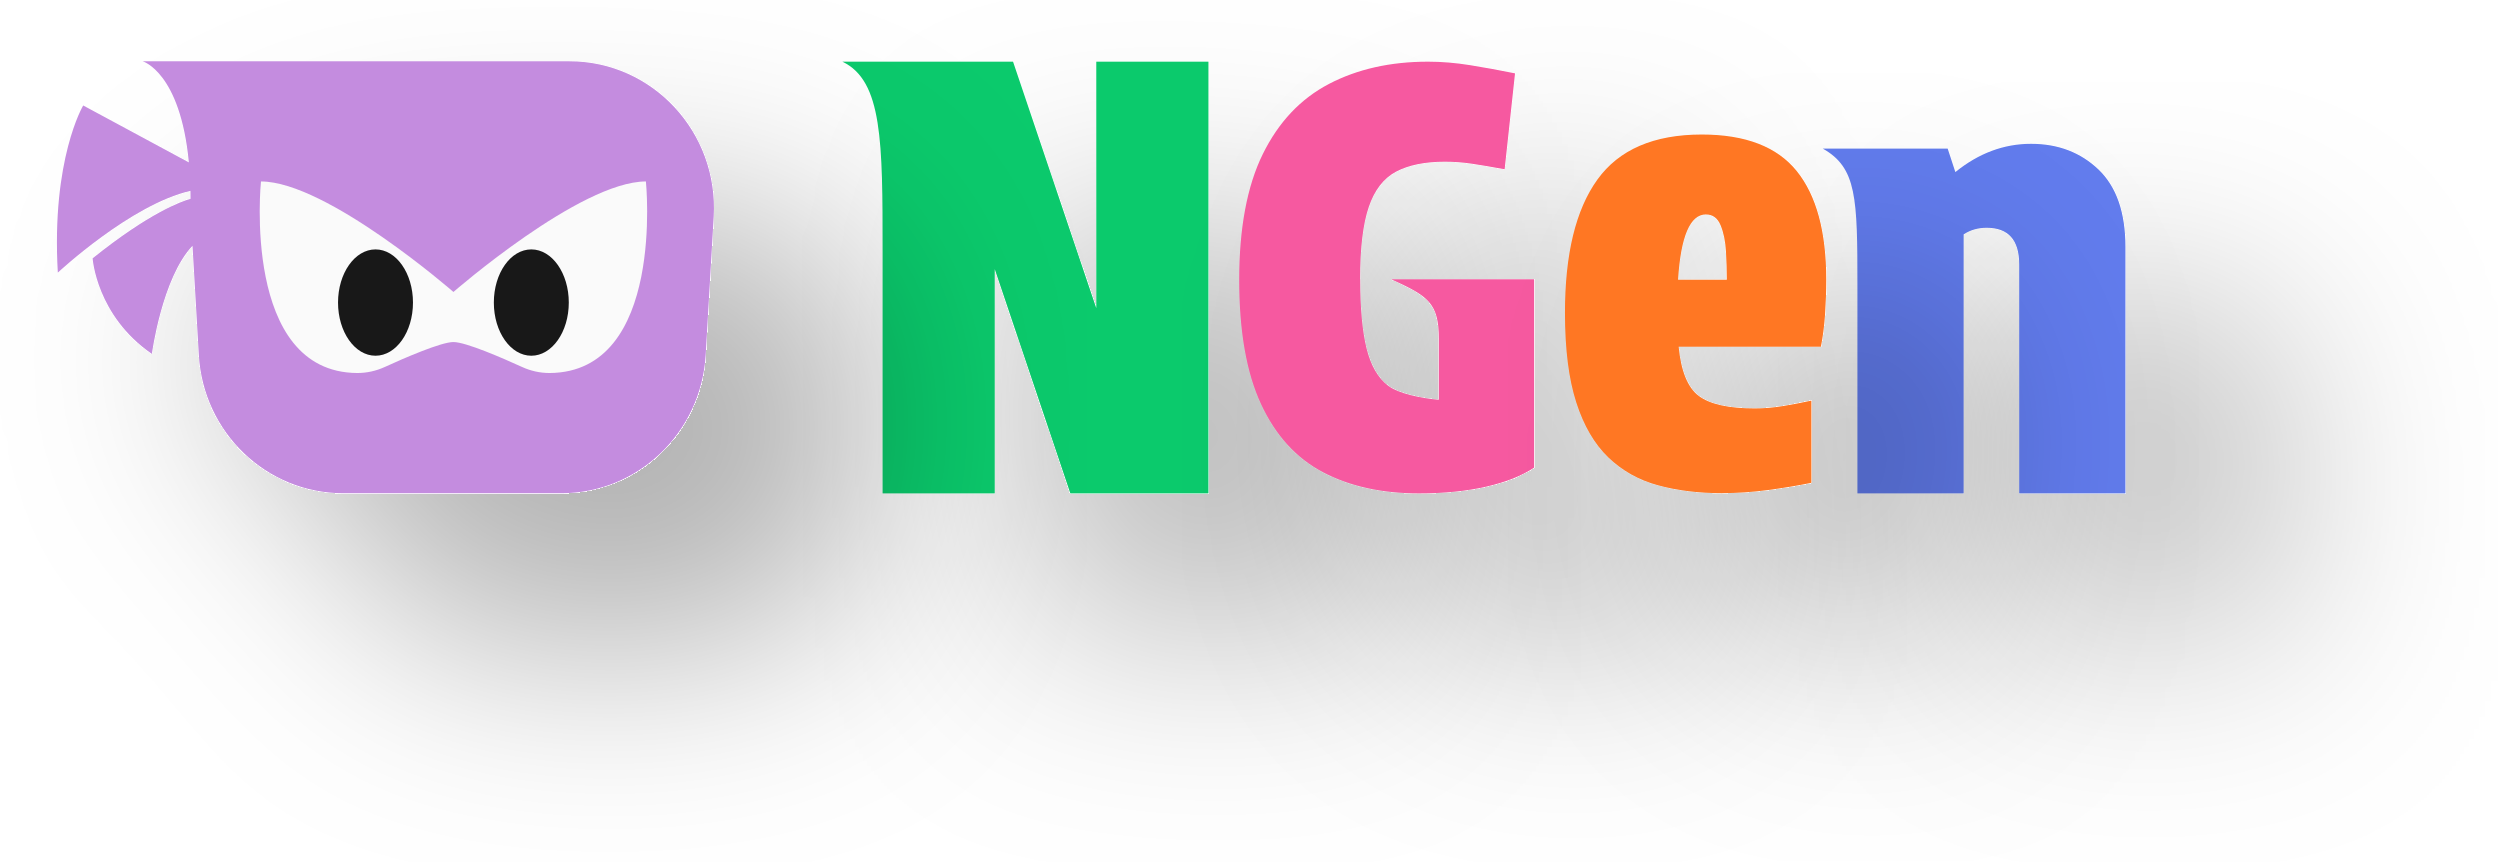
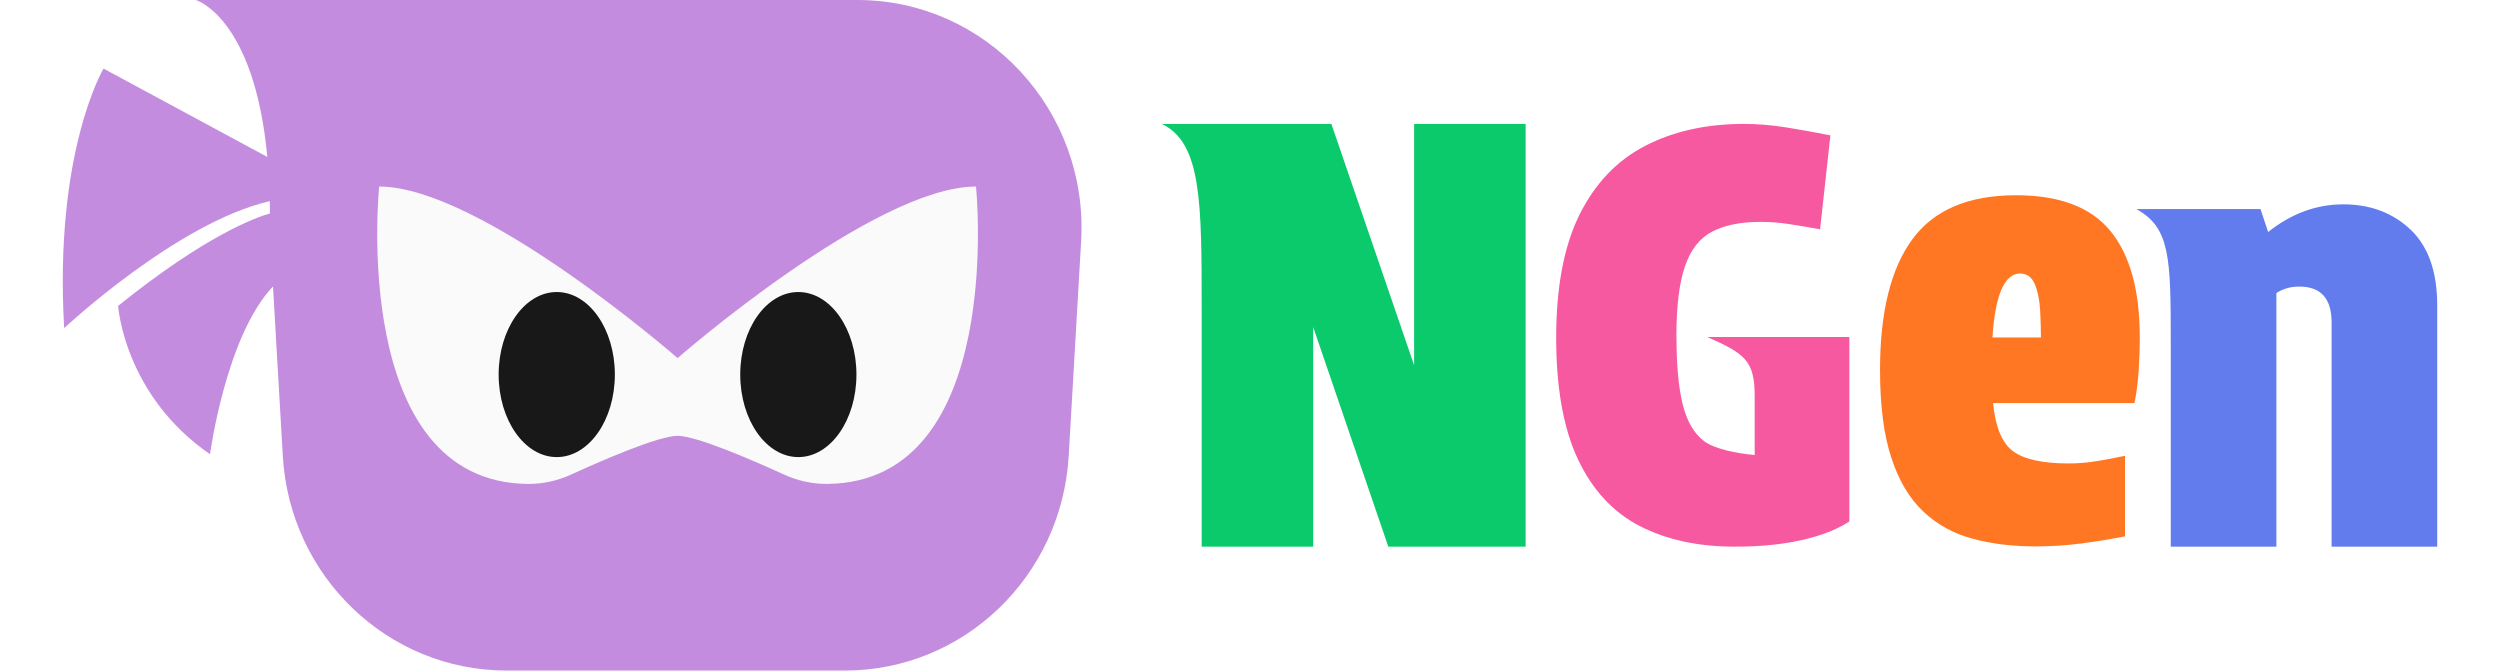
- <svg xmlns="http://www.w3.org/2000/svg" width="571" height="197" viewBox="0 0 571 197" fill="none">
-   <g filter="url(#filter0_d_14_15295)">
-     <path d="M231.38 14.084L250.389 70.37V14.084H276.009V112.69H244.46L227.2 61.472V112.69H201.581V57.369C201.581 32.452 201.581 18.449 192.399 14.084H196.051H231.369H231.38Z" fill="#0BCA6C" />
-   </g>
-   <g filter="url(#filter1_d_14_15295)">
-     <path d="M310.669 63.786C310.669 70.382 311.151 75.63 312.113 79.555C313.076 83.479 314.72 86.33 317.045 88.107C319.37 89.884 324.512 90.958 328.633 91.315V77.408C328.633 69.213 326.203 67.603 317.738 63.786H350.39V106.81C347.584 108.682 343.944 110.125 339.471 111.151C334.997 112.177 329.866 112.69 324.078 112.69C315.659 112.69 308.38 111.092 302.239 107.883C296.098 104.674 291.367 99.486 288.032 92.317C284.698 85.149 283.03 75.678 283.03 63.917C283.03 52.157 284.827 42.495 288.42 35.196C292.012 27.896 297.049 22.552 303.542 19.165C310.035 15.777 317.573 14.084 326.168 14.084C329.232 14.084 332.438 14.346 335.772 14.883C339.107 15.419 342.523 16.04 346.034 16.755L343.662 38.666C340.762 38.13 338.285 37.712 336.23 37.402C334.164 37.092 332.085 36.937 329.984 36.937C325.428 36.937 321.718 37.7 318.865 39.203C316.012 40.718 313.933 43.414 312.618 47.29C311.303 51.167 310.646 56.665 310.646 63.786H310.669Z" fill="#F659A0" />
-   </g>
-   <g filter="url(#filter2_d_14_15295)">
-     <path d="M446.622 39.287C451.929 34.993 457.682 32.846 463.881 32.846C470.081 32.846 475.223 34.814 479.321 38.738C483.407 42.662 485.45 48.555 485.45 56.403V112.69H461.181V60.375C461.181 54.805 458.703 52.026 453.76 52.026C451.788 52.026 450.027 52.526 448.5 53.529V112.69H424.231V65.182C424.231 45.155 424.09 38.321 416.329 33.943H444.849L446.598 39.287H446.622Z" fill="#627CEE" />
-   </g>
-   <g filter="url(#filter3_d_14_15295)">
-     <path d="M393.328 112.642C387.974 112.642 383.113 112.046 378.71 110.841C374.307 109.648 370.526 107.525 367.356 104.484C364.186 101.442 361.732 97.255 360.018 91.912C358.292 86.568 357.435 79.757 357.435 71.468C357.435 58.025 359.9 47.875 364.844 41.016C369.787 34.158 377.736 30.723 388.702 30.723C398.67 30.723 405.903 33.514 410.388 39.084C414.873 44.654 417.116 52.92 417.116 63.87C417.116 66.446 417.022 69.094 416.846 71.814C416.658 74.533 416.341 76.99 415.895 79.197H383.407C383.947 84.815 385.485 88.572 388.033 90.457C390.569 92.341 394.831 93.284 400.807 93.284C402.885 93.284 405.046 93.105 407.265 92.735C409.484 92.365 411.633 91.96 413.723 91.494V110.28C410.552 110.925 407.218 111.473 403.731 111.938C400.244 112.404 396.768 112.63 393.328 112.63V112.642ZM389.653 48.972C386.025 48.972 383.9 53.946 383.266 63.894H394.408C394.408 61.866 394.338 59.707 394.209 57.405C394.068 55.103 393.668 53.123 392.987 51.465C392.306 49.807 391.191 48.984 389.653 48.984V48.972Z" fill="#FF7723" />
-   </g>
-   <g filter="url(#filter4_d_14_15295)">
-     <path d="M130.041 14H32.6C32.6 14 41.195 16.493 43.132 37.092L19.004 24.091C19.004 24.091 11.701 36.305 13.204 62.271C13.204 62.271 29.876 46.706 43.496 43.593C43.508 44.177 43.52 44.785 43.52 45.406C41.465 45.978 34.103 48.59 21.153 59.003C21.153 59.003 22.01 72.1 34.69 80.831C34.69 80.831 37.015 63.452 43.966 56.141L45.41 81.081C46.432 98.806 60.885 112.654 78.368 112.654H128.221C145.704 112.654 160.146 98.818 161.179 81.081L163.011 49.497C164.126 30.234 149.051 14 130.053 14L130.041 14Z" fill="#C48CDF" />
-     <path d="M147.524 41.446C132.507 41.446 103.565 66.685 103.565 66.685C103.565 66.685 74.611 41.446 59.605 41.446C59.605 41.446 55.132 85.018 81.585 85.197H81.597C83.745 85.197 85.871 84.731 87.843 83.837C92.34 81.773 100.747 78.123 103.565 78.123C106.383 78.123 114.789 81.785 119.286 83.837C121.247 84.731 123.372 85.197 125.533 85.197H125.544C151.998 85.018 147.524 41.446 147.524 41.446Z" fill="#FAFAFA" />
-     <path d="M121.353 81.248C126.08 81.248 129.912 75.812 129.912 69.106C129.912 62.4 126.08 56.964 121.353 56.964C116.625 56.964 112.793 62.4 112.793 69.106C112.793 75.812 116.625 81.248 121.353 81.248Z" fill="#181818" />
-     <path d="M85.765 81.248C90.492 81.248 94.324 75.812 94.324 69.106C94.324 62.4 90.492 56.964 85.765 56.964C81.038 56.964 77.206 62.4 77.206 69.106C77.206 75.812 81.038 81.248 85.765 81.248Z" fill="#181818" />
-   </g>
-   <defs>
-     <filter id="filter0_d_14_15295" x="179.399" y="0.083" width="181.61" height="196.606" filterUnits="userSpaceOnUse" color-interpolation-filters="sRGB">
-       <feFlood flood-opacity="0" result="BackgroundImageFix" />
-       <feColorMatrix in="SourceAlpha" type="matrix" values="0 0 0 0 0 0 0 0 0 0 0 0 0 0 0 0 0 0 127 0" result="hardAlpha" />
-       <feOffset dx="36" dy="35" />
-       <feGaussianBlur stdDeviation="24.5" />
-       <feComposite in2="hardAlpha" operator="out" />
-       <feColorMatrix type="matrix" values="0 0 0 0 0 0 0 0 0 0 0 0 0 0 0 0 0 0 0.3 0" />
-       <feBlend mode="normal" in2="BackgroundImageFix" result="effect1_dropShadow_14_15295" />
-       <feBlend mode="normal" in="SourceGraphic" in2="effect1_dropShadow_14_15295" result="shape" />
-     </filter>
-     <filter id="filter1_d_14_15295" x="270.03" y="0.083" width="165.36" height="196.606" filterUnits="userSpaceOnUse" color-interpolation-filters="sRGB">
-       <feFlood flood-opacity="0" result="BackgroundImageFix" />
-       <feColorMatrix in="SourceAlpha" type="matrix" values="0 0 0 0 0 0 0 0 0 0 0 0 0 0 0 0 0 0 127 0" result="hardAlpha" />
-       <feOffset dx="36" dy="35" />
-       <feGaussianBlur stdDeviation="24.5" />
-       <feComposite in2="hardAlpha" operator="out" />
-       <feColorMatrix type="matrix" values="0 0 0 0 0 0 0 0 0 0 0 0 0 0 0 0 0 0 0.3 0" />
-       <feBlend mode="normal" in2="BackgroundImageFix" result="effect1_dropShadow_14_15295" />
-       <feBlend mode="normal" in="SourceGraphic" in2="effect1_dropShadow_14_15295" result="shape" />
-     </filter>
-     <filter id="filter2_d_14_15295" x="403.329" y="18.846" width="167.121" height="177.844" filterUnits="userSpaceOnUse" color-interpolation-filters="sRGB">
-       <feFlood flood-opacity="0" result="BackgroundImageFix" />
-       <feColorMatrix in="SourceAlpha" type="matrix" values="0 0 0 0 0 0 0 0 0 0 0 0 0 0 0 0 0 0 127 0" result="hardAlpha" />
-       <feOffset dx="36" dy="35" />
-       <feGaussianBlur stdDeviation="24.5" />
-       <feComposite in2="hardAlpha" operator="out" />
-       <feColorMatrix type="matrix" values="0 0 0 0 0 0 0 0 0 0 0 0 0 0 0 0 0 0 0.3 0" />
-       <feBlend mode="normal" in2="BackgroundImageFix" result="effect1_dropShadow_14_15295" />
-       <feBlend mode="normal" in="SourceGraphic" in2="effect1_dropShadow_14_15295" result="shape" />
-     </filter>
-     <filter id="filter3_d_14_15295" x="344.435" y="16.723" width="157.681" height="179.92" filterUnits="userSpaceOnUse" color-interpolation-filters="sRGB">
-       <feFlood flood-opacity="0" result="BackgroundImageFix" />
-       <feColorMatrix in="SourceAlpha" type="matrix" values="0 0 0 0 0 0 0 0 0 0 0 0 0 0 0 0 0 0 127 0" result="hardAlpha" />
-       <feOffset dx="36" dy="35" />
-       <feGaussianBlur stdDeviation="24.5" />
-       <feComposite in2="hardAlpha" operator="out" />
-       <feColorMatrix type="matrix" values="0 0 0 0 0 0 0 0 0 0 0 0 0 0 0 0 0 0 0.3 0" />
-       <feBlend mode="normal" in2="BackgroundImageFix" result="effect1_dropShadow_14_15295" />
-       <feBlend mode="normal" in="SourceGraphic" in2="effect1_dropShadow_14_15295" result="shape" />
-     </filter>
-     <filter id="filter4_d_14_15295" x="0" y="0" width="248.069" height="196.654" filterUnits="userSpaceOnUse" color-interpolation-filters="sRGB">
-       <feFlood flood-opacity="0" result="BackgroundImageFix" />
-       <feColorMatrix in="SourceAlpha" type="matrix" values="0 0 0 0 0 0 0 0 0 0 0 0 0 0 0 0 0 0 127 0" result="hardAlpha" />
-       <feOffset dx="36" dy="35" />
-       <feGaussianBlur stdDeviation="24.5" />
-       <feComposite in2="hardAlpha" operator="out" />
-       <feColorMatrix type="matrix" values="0 0 0 0 0 0 0 0 0 0 0 0 0 0 0 0 0 0 0.3 0" />
-       <feBlend mode="normal" in2="BackgroundImageFix" result="effect1_dropShadow_14_15295" />
-       <feBlend mode="normal" in="SourceGraphic" in2="effect1_dropShadow_14_15295" result="shape" />
-     </filter>
-   </defs>
+ <svg xmlns="http://www.w3.org/2000/svg" width="343" height="92" viewBox="0 0 343 92" fill="none">
+   <path d="M117.624 0H26.869C26.869 0 34.874 2.325 36.679 21.535L14.206 9.41C14.206 9.41 7.404 20.8 8.804 45.016C8.804 45.016 24.332 30.5 37.018 27.597C37.029 28.142 37.039 28.709 37.039 29.287C35.126 29.821 28.269 32.257 16.207 41.968C16.207 41.968 17.005 54.181 28.816 62.323C28.816 62.323 30.981 46.117 37.455 39.298L38.8 62.557C39.752 79.086 53.213 92 69.497 92H115.929C132.213 92 145.664 79.097 146.626 62.557L148.332 33.103C149.371 15.139 135.329 0 117.635 0L117.624 0Z" fill="#C48CDF" />
+   <path d="M133.908 25.594C119.921 25.594 92.964 49.131 92.964 49.131C92.964 49.131 65.997 25.594 52.021 25.594C52.021 25.594 47.855 66.227 72.493 66.394H72.504C74.505 66.394 76.484 65.96 78.322 65.126C82.51 63.202 90.34 59.798 92.964 59.798C95.589 59.798 103.419 63.213 107.607 65.126C109.434 65.96 111.413 66.394 113.425 66.394H113.436C138.074 66.227 133.908 25.594 133.908 25.594Z" fill="#FAFAFA" />
+   <path d="M109.532 62.713C113.935 62.713 117.504 57.643 117.504 51.389C117.504 45.136 113.935 40.066 109.532 40.066C105.129 40.066 101.56 45.136 101.56 51.389C101.56 57.643 105.129 62.713 109.532 62.713Z" fill="#181818" />
+   <path d="M76.386 62.713C80.789 62.713 84.358 57.643 84.358 51.389C84.358 45.136 80.789 40.066 76.386 40.066C71.983 40.066 68.414 45.136 68.414 51.389C68.414 57.643 71.983 62.713 76.386 62.713Z" fill="#181818" />
+   <path d="M182.664 17L194.016 50.108V17H209.315V75H190.475L180.168 44.874V75H164.869V42.461C164.869 27.804 164.869 19.568 159.386 17H161.567H182.657H182.664Z" fill="#0BCA6C" />
+   <path d="M230.013 46.235C230.013 50.115 230.301 53.202 230.876 55.51C231.45 57.818 232.432 59.495 233.82 60.54C235.209 61.586 238.28 62.217 240.741 62.428V54.247C240.741 49.427 239.289 48.48 234.234 46.235H253.733V71.541C252.057 72.643 249.884 73.492 247.212 74.095C244.541 74.698 241.477 75 238.02 75C232.993 75 228.646 74.06 224.979 72.173C221.312 70.285 218.486 67.234 216.495 63.017C214.504 58.8 213.508 53.23 213.508 46.312C213.508 39.395 214.581 33.712 216.726 29.418C218.872 25.124 221.88 21.981 225.757 19.989C229.635 17.996 234.136 17 239.268 17C241.098 17 243.012 17.154 245.004 17.47C246.995 17.786 249.035 18.151 251.132 18.572L249.715 31.46C247.984 31.144 246.504 30.898 245.277 30.716C244.043 30.534 242.802 30.442 241.547 30.442C238.827 30.442 236.611 30.891 234.907 31.775C233.203 32.666 231.962 34.252 231.177 36.532C230.392 38.812 229.999 42.047 229.999 46.235H230.013Z" fill="#F659A0" />
+   <path d="M311.199 31.825C314.368 29.299 317.804 28.036 321.506 28.036C325.208 28.036 328.279 29.194 330.726 31.502C333.166 33.81 334.386 37.276 334.386 41.892V75H319.894V44.229C319.894 40.952 318.414 39.318 315.462 39.318C314.284 39.318 313.233 39.612 312.321 40.202V75H297.828V47.056C297.828 35.276 297.744 31.256 293.11 28.682H310.141L311.185 31.825H311.199Z" fill="#627CEE" />
+   <path d="M279.374 74.972C276.177 74.972 273.274 74.621 270.645 73.912C268.015 73.211 265.758 71.962 263.865 70.173C261.972 68.384 260.506 65.921 259.482 62.778C258.452 59.635 257.94 55.629 257.94 50.753C257.94 42.846 259.412 36.876 262.364 32.842C265.316 28.808 270.063 26.787 276.612 26.787C282.564 26.787 286.883 28.429 289.562 31.705C292.24 34.982 293.579 39.844 293.579 46.284C293.579 47.8 293.523 49.357 293.418 50.957C293.306 52.556 293.117 54.002 292.85 55.3H273.449C273.772 58.604 274.69 60.814 276.212 61.922C277.726 63.031 280.272 63.585 283.84 63.585C285.081 63.585 286.372 63.48 287.697 63.263C289.022 63.045 290.305 62.806 291.553 62.533V73.583C289.66 73.962 287.669 74.284 285.586 74.558C283.504 74.832 281.428 74.965 279.374 74.965V74.972ZM277.179 37.521C275.013 37.521 273.744 40.447 273.365 46.298H280.019C280.019 45.105 279.977 43.836 279.9 42.482C279.816 41.127 279.577 39.963 279.171 38.988C278.764 38.013 278.098 37.528 277.179 37.528V37.521Z" fill="#FF7723" />
</svg>
